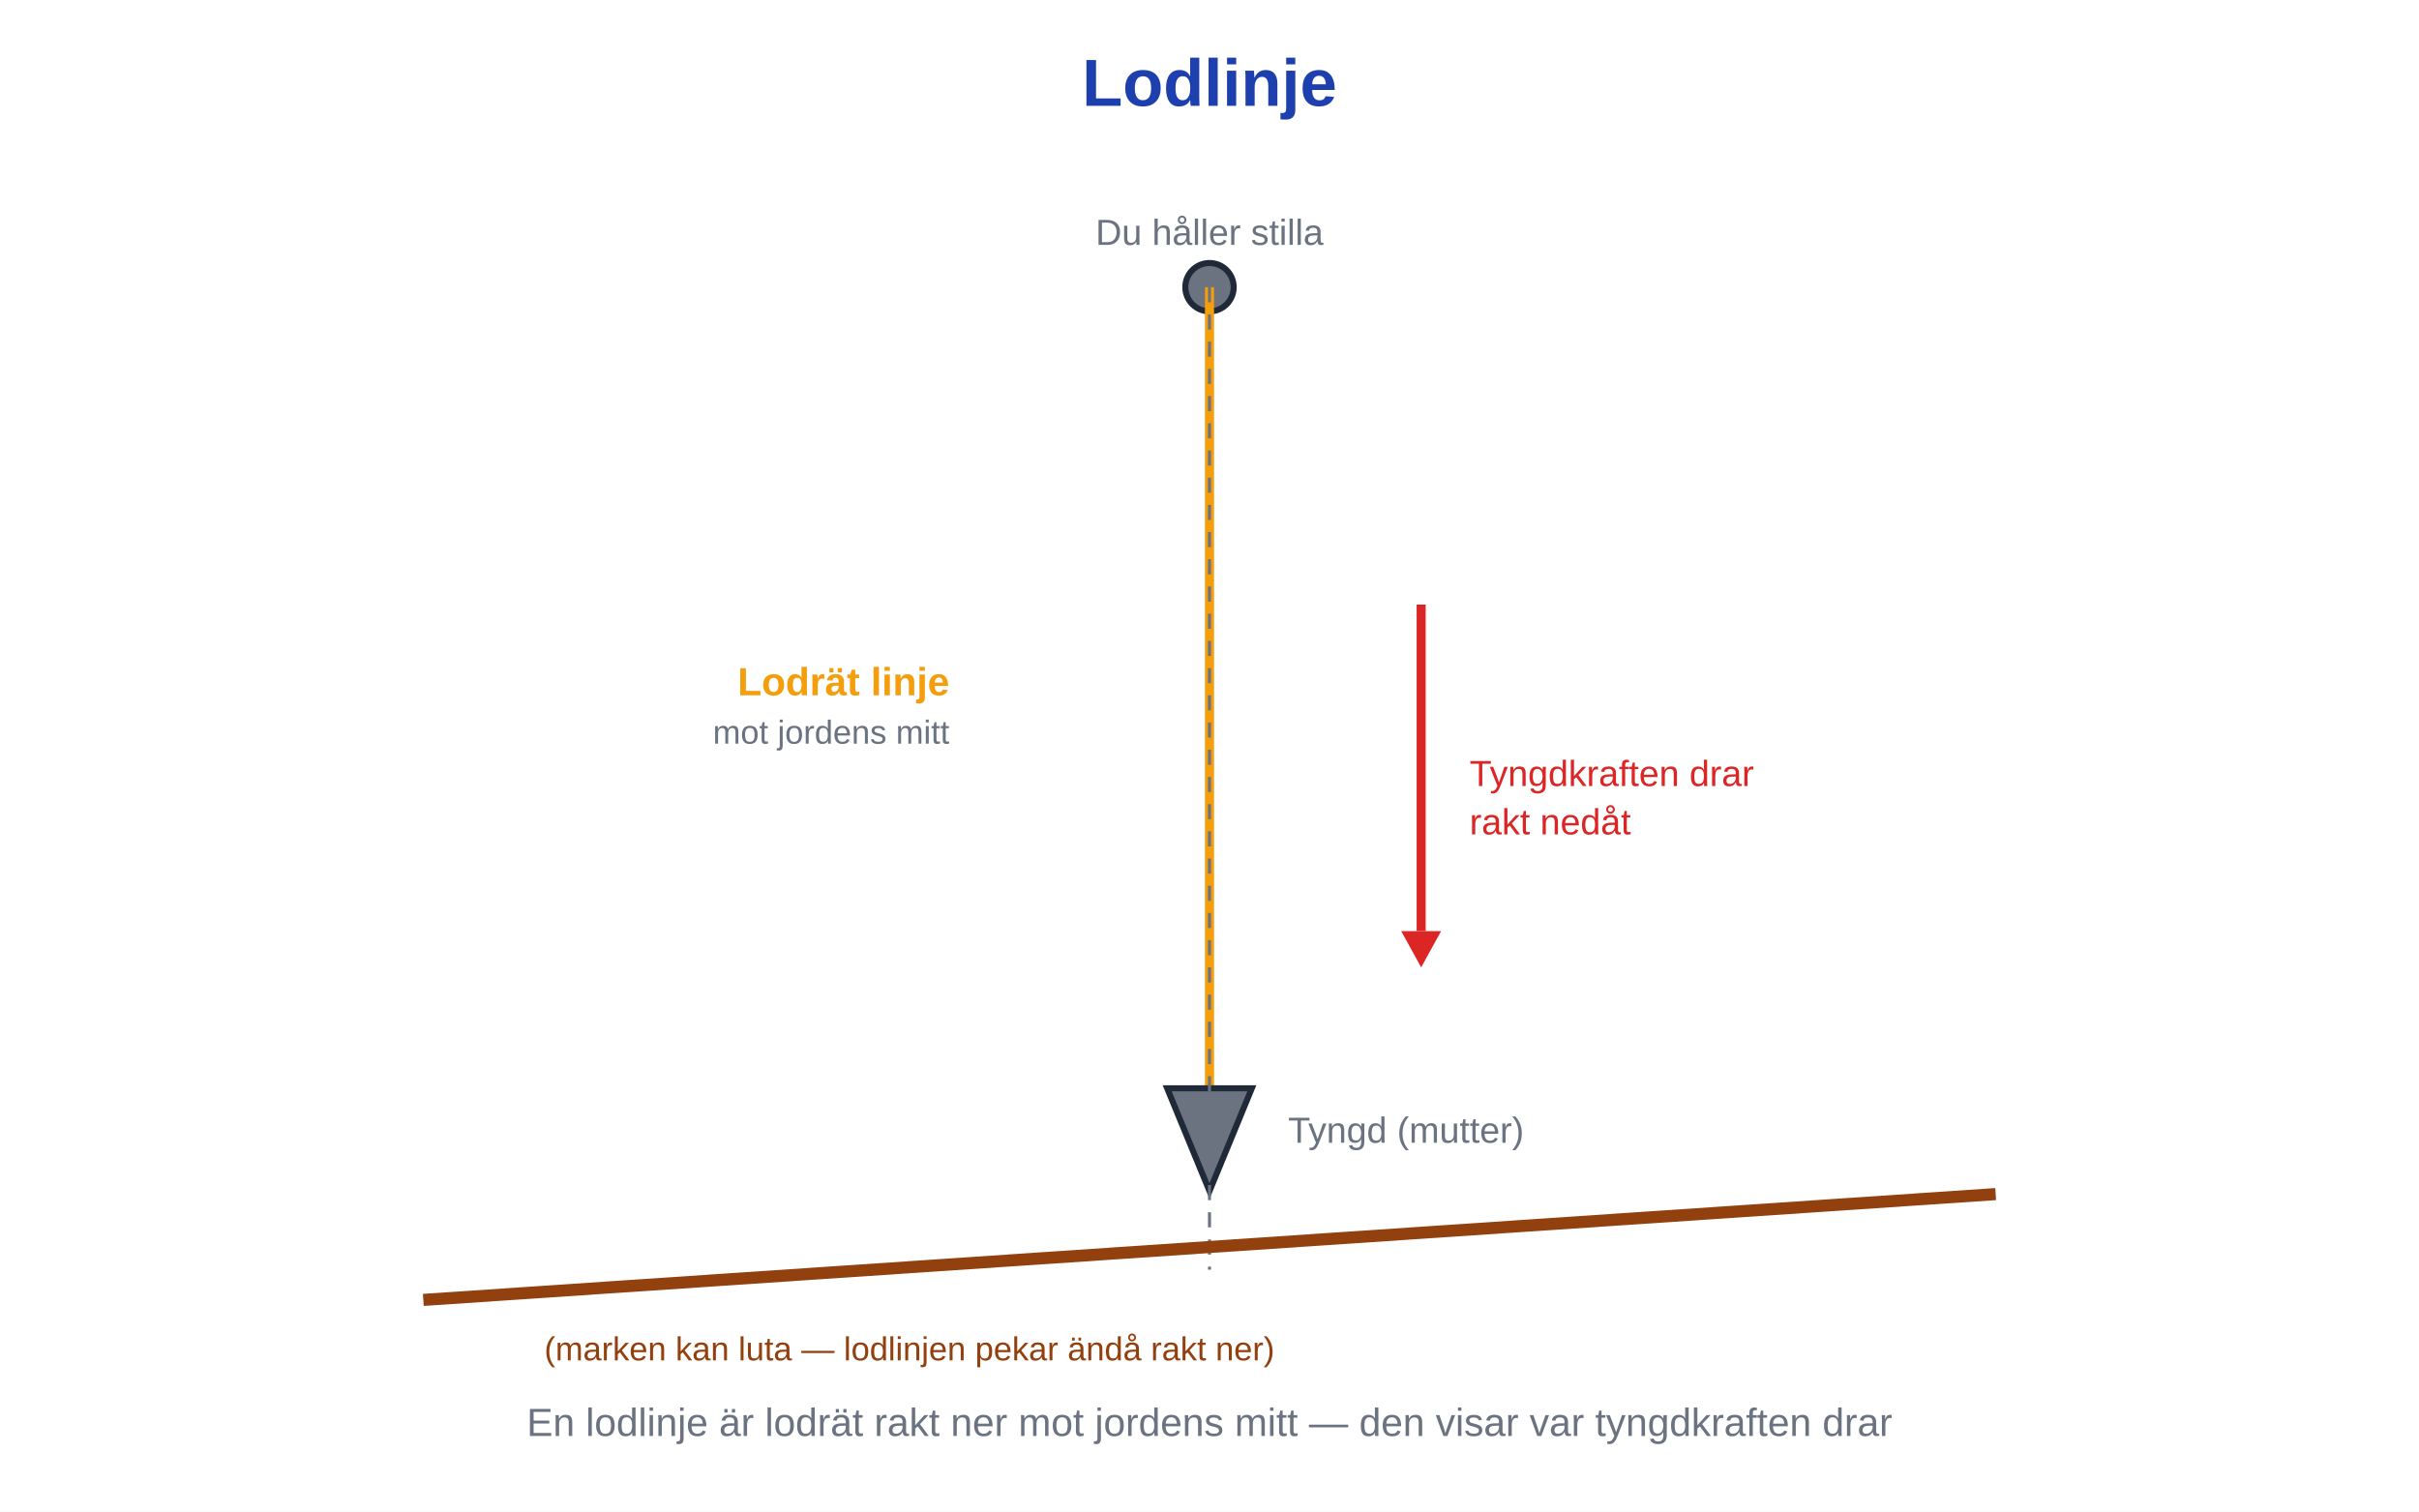
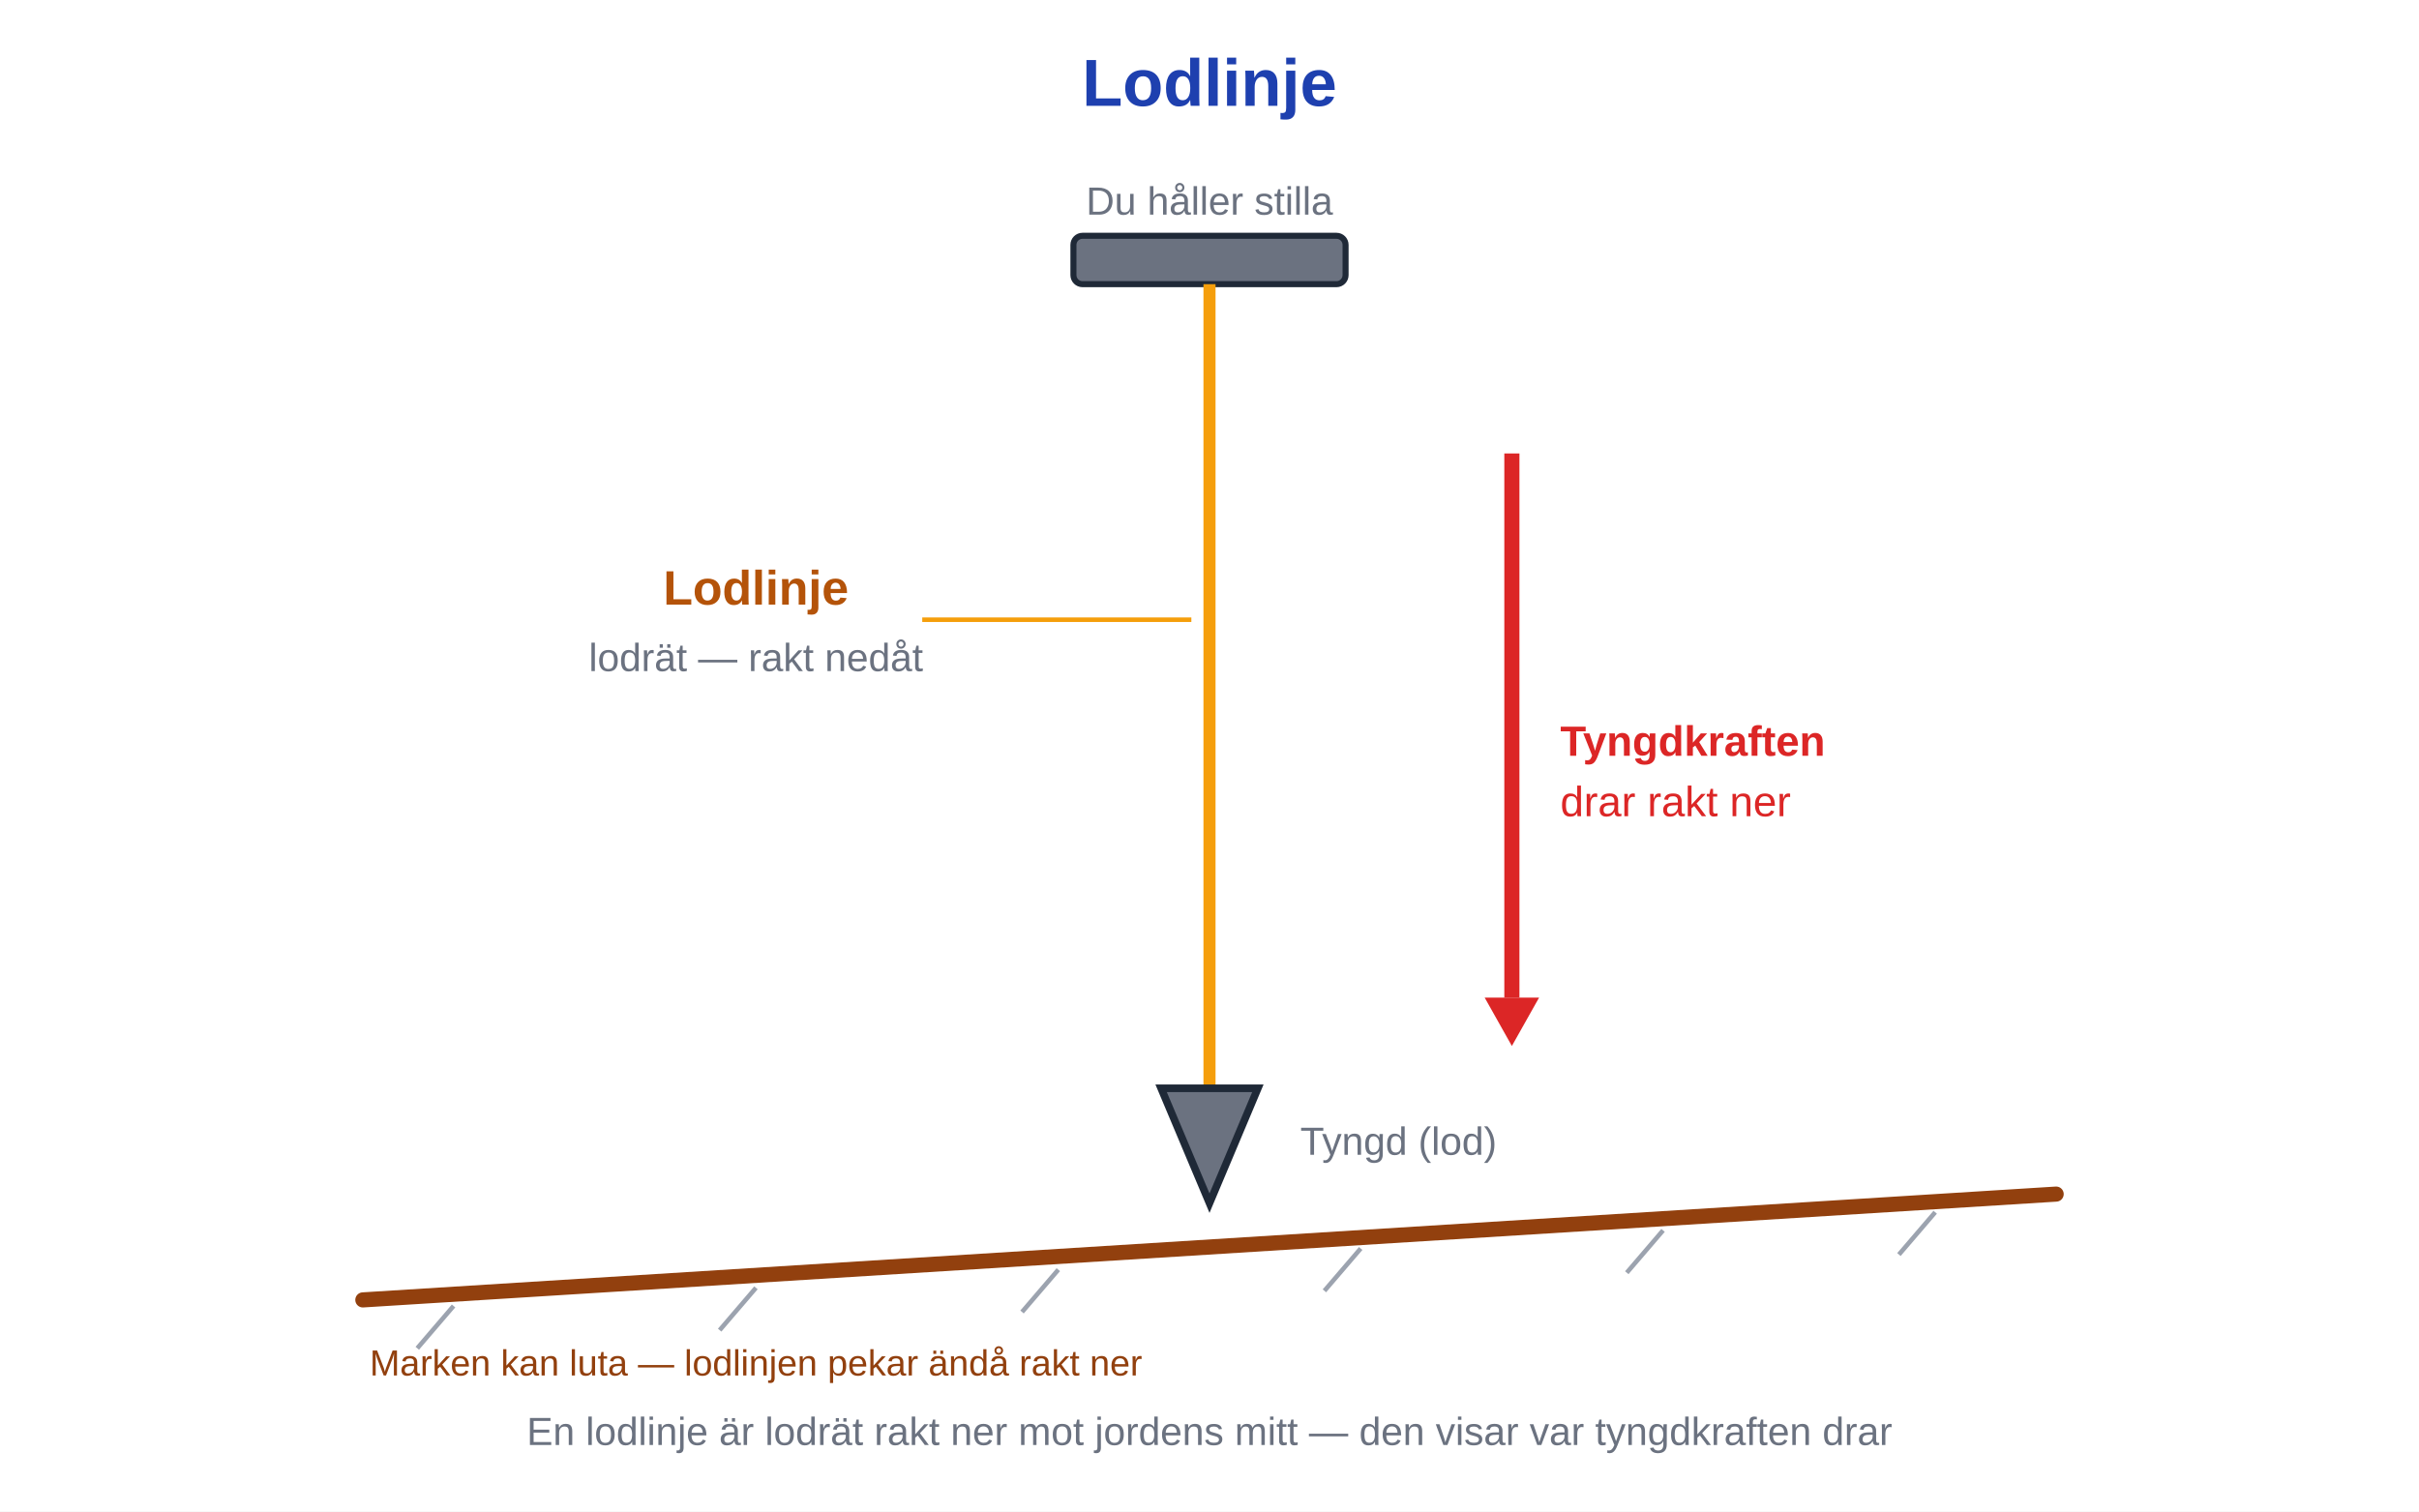
<svg xmlns="http://www.w3.org/2000/svg" viewBox="0 0 800 500" width="800" height="500">
  <rect width="800" height="500" fill="white" />
  <text x="400" y="35" font-family="Arial,sans-serif" font-size="22" fill="#1e40af" text-anchor="middle" font-weight="bold">Lodlinje</text>
-   <circle cx="400.0" cy="95.0" r="8.0" fill="#6b7280" stroke="#1f2937" stroke-width="2" />
-   <text x="400" y="81" font-family="Arial,sans-serif" font-size="12" fill="#6b7280" text-anchor="middle">Du håller stilla</text>
-   <line x1="400.0" y1="95.0" x2="400.0" y2="360.0" stroke="#f59e0b" stroke-width="3" />
-   <polygon points="386.0,360.0 414.0,360.0 400.0,394.0" fill="#6b7280" stroke="#1f2937" stroke-width="2" />
-   <text x="426" y="378" font-family="Arial,sans-serif" font-size="12" fill="#6b7280" text-anchor="start">Tyngd (mutter)</text>
-   <line x1="400.0" y1="95.0" x2="400.0" y2="420.0" stroke="#6b7280" stroke-width="1" stroke-dasharray="5,4" />
-   <polyline points="140.0,430.0 660.0,395.0" fill="none" stroke="#92400e" stroke-width="4" stroke-linejoin="round" />
-   <text x="180" y="450" font-family="Arial,sans-serif" font-size="11" fill="#92400e" text-anchor="start">(marken kan luta — lodlinjen pekar ändå rakt ner)</text>
-   <line x1="470.0" y1="200.0" x2="470.0" y2="308.0" stroke="#dc2626" stroke-width="3" />
-   <polygon points="470.0,320.0 463.4,308.0 476.6,308.0" fill="#dc2626" />
-   <text x="486" y="260" font-family="Arial,sans-serif" font-size="12" fill="#dc2626" text-anchor="start">Tyngdkraften drar</text>
-   <text x="486" y="276" font-family="Arial,sans-serif" font-size="12" fill="#dc2626" text-anchor="start">rakt nedåt</text>
-   <text x="314" y="230" font-family="Arial,sans-serif" font-size="13" fill="#f59e0b" text-anchor="end" font-weight="bold">Lodrät linje</text>
-   <text x="314" y="246" font-family="Arial,sans-serif" font-size="11" fill="#6b7280" text-anchor="end">mot jordens mitt</text>
-   <text x="400" y="475" font-family="Arial,sans-serif" font-size="13" fill="#6b7280" text-anchor="middle">En lodlinje är lodrät rakt ner mot jordens mitt — den visar var tyngdkraften drar</text>
+   <rect x="355" y="78" width="90" height="16" fill="#6b7280" stroke="#1f2937" stroke-width="2" rx="3" />
+   <text x="400" y="71" font-family="Arial,sans-serif" font-size="13" fill="#6b7280" text-anchor="middle">Du håller stilla</text>
+   <line x1="400" y1="94" x2="400" y2="360" stroke="#f59e0b" stroke-width="4" />
+   <polygon points="384,360 416,360 400,398" fill="#6b7280" stroke="#1f2937" stroke-width="2.5" />
+   <text x="430" y="382" font-family="Arial,sans-serif" font-size="13" fill="#6b7280" text-anchor="start">Tyngd (lod)</text>
+   <text x="250" y="200" font-family="Arial,sans-serif" font-size="16" fill="#b45309" text-anchor="middle" font-weight="bold">Lodlinje</text>
+   <text x="250" y="222" font-family="Arial,sans-serif" font-size="13" fill="#6b7280" text-anchor="middle">lodrät — rakt nedåt</text>
+   <line x1="305" y1="205" x2="394" y2="205" stroke="#f59e0b" stroke-width="1.5" />
+   <line x1="500" y1="150" x2="500" y2="330" stroke="#dc2626" stroke-width="5" />
+   <polygon points="500,346 491,330 509,330" fill="#dc2626" />
+   <text x="516" y="250" font-family="Arial,sans-serif" font-size="14" fill="#dc2626" text-anchor="start" font-weight="bold">Tyngdkraften</text>
+   <text x="516" y="270" font-family="Arial,sans-serif" font-size="14" fill="#dc2626" text-anchor="start">drar rakt ner</text>
+   <line x1="120" y1="430" x2="680" y2="395" stroke="#92400e" stroke-width="5" stroke-linecap="round" />
+   <line x1="150" y1="432" x2="138" y2="446" stroke="#9ca3af" stroke-width="1.5" />
+   <line x1="250" y1="426" x2="238" y2="440" stroke="#9ca3af" stroke-width="1.5" />
+   <line x1="350" y1="420" x2="338" y2="434" stroke="#9ca3af" stroke-width="1.5" />
+   <line x1="450" y1="413" x2="438" y2="427" stroke="#9ca3af" stroke-width="1.5" />
+   <line x1="550" y1="407" x2="538" y2="421" stroke="#9ca3af" stroke-width="1.5" />
+   <line x1="640" y1="401" x2="628" y2="415" stroke="#9ca3af" stroke-width="1.5" />
+   <text x="250" y="455" font-family="Arial,sans-serif" font-size="12" fill="#92400e" text-anchor="middle">Marken kan luta — lodlinjen pekar ändå rakt ner</text>
+   <text x="400" y="478" font-family="Arial,sans-serif" font-size="13" fill="#6b7280" text-anchor="middle">En lodlinje är lodrät rakt ner mot jordens mitt — den visar var tyngdkraften drar</text>
</svg>
